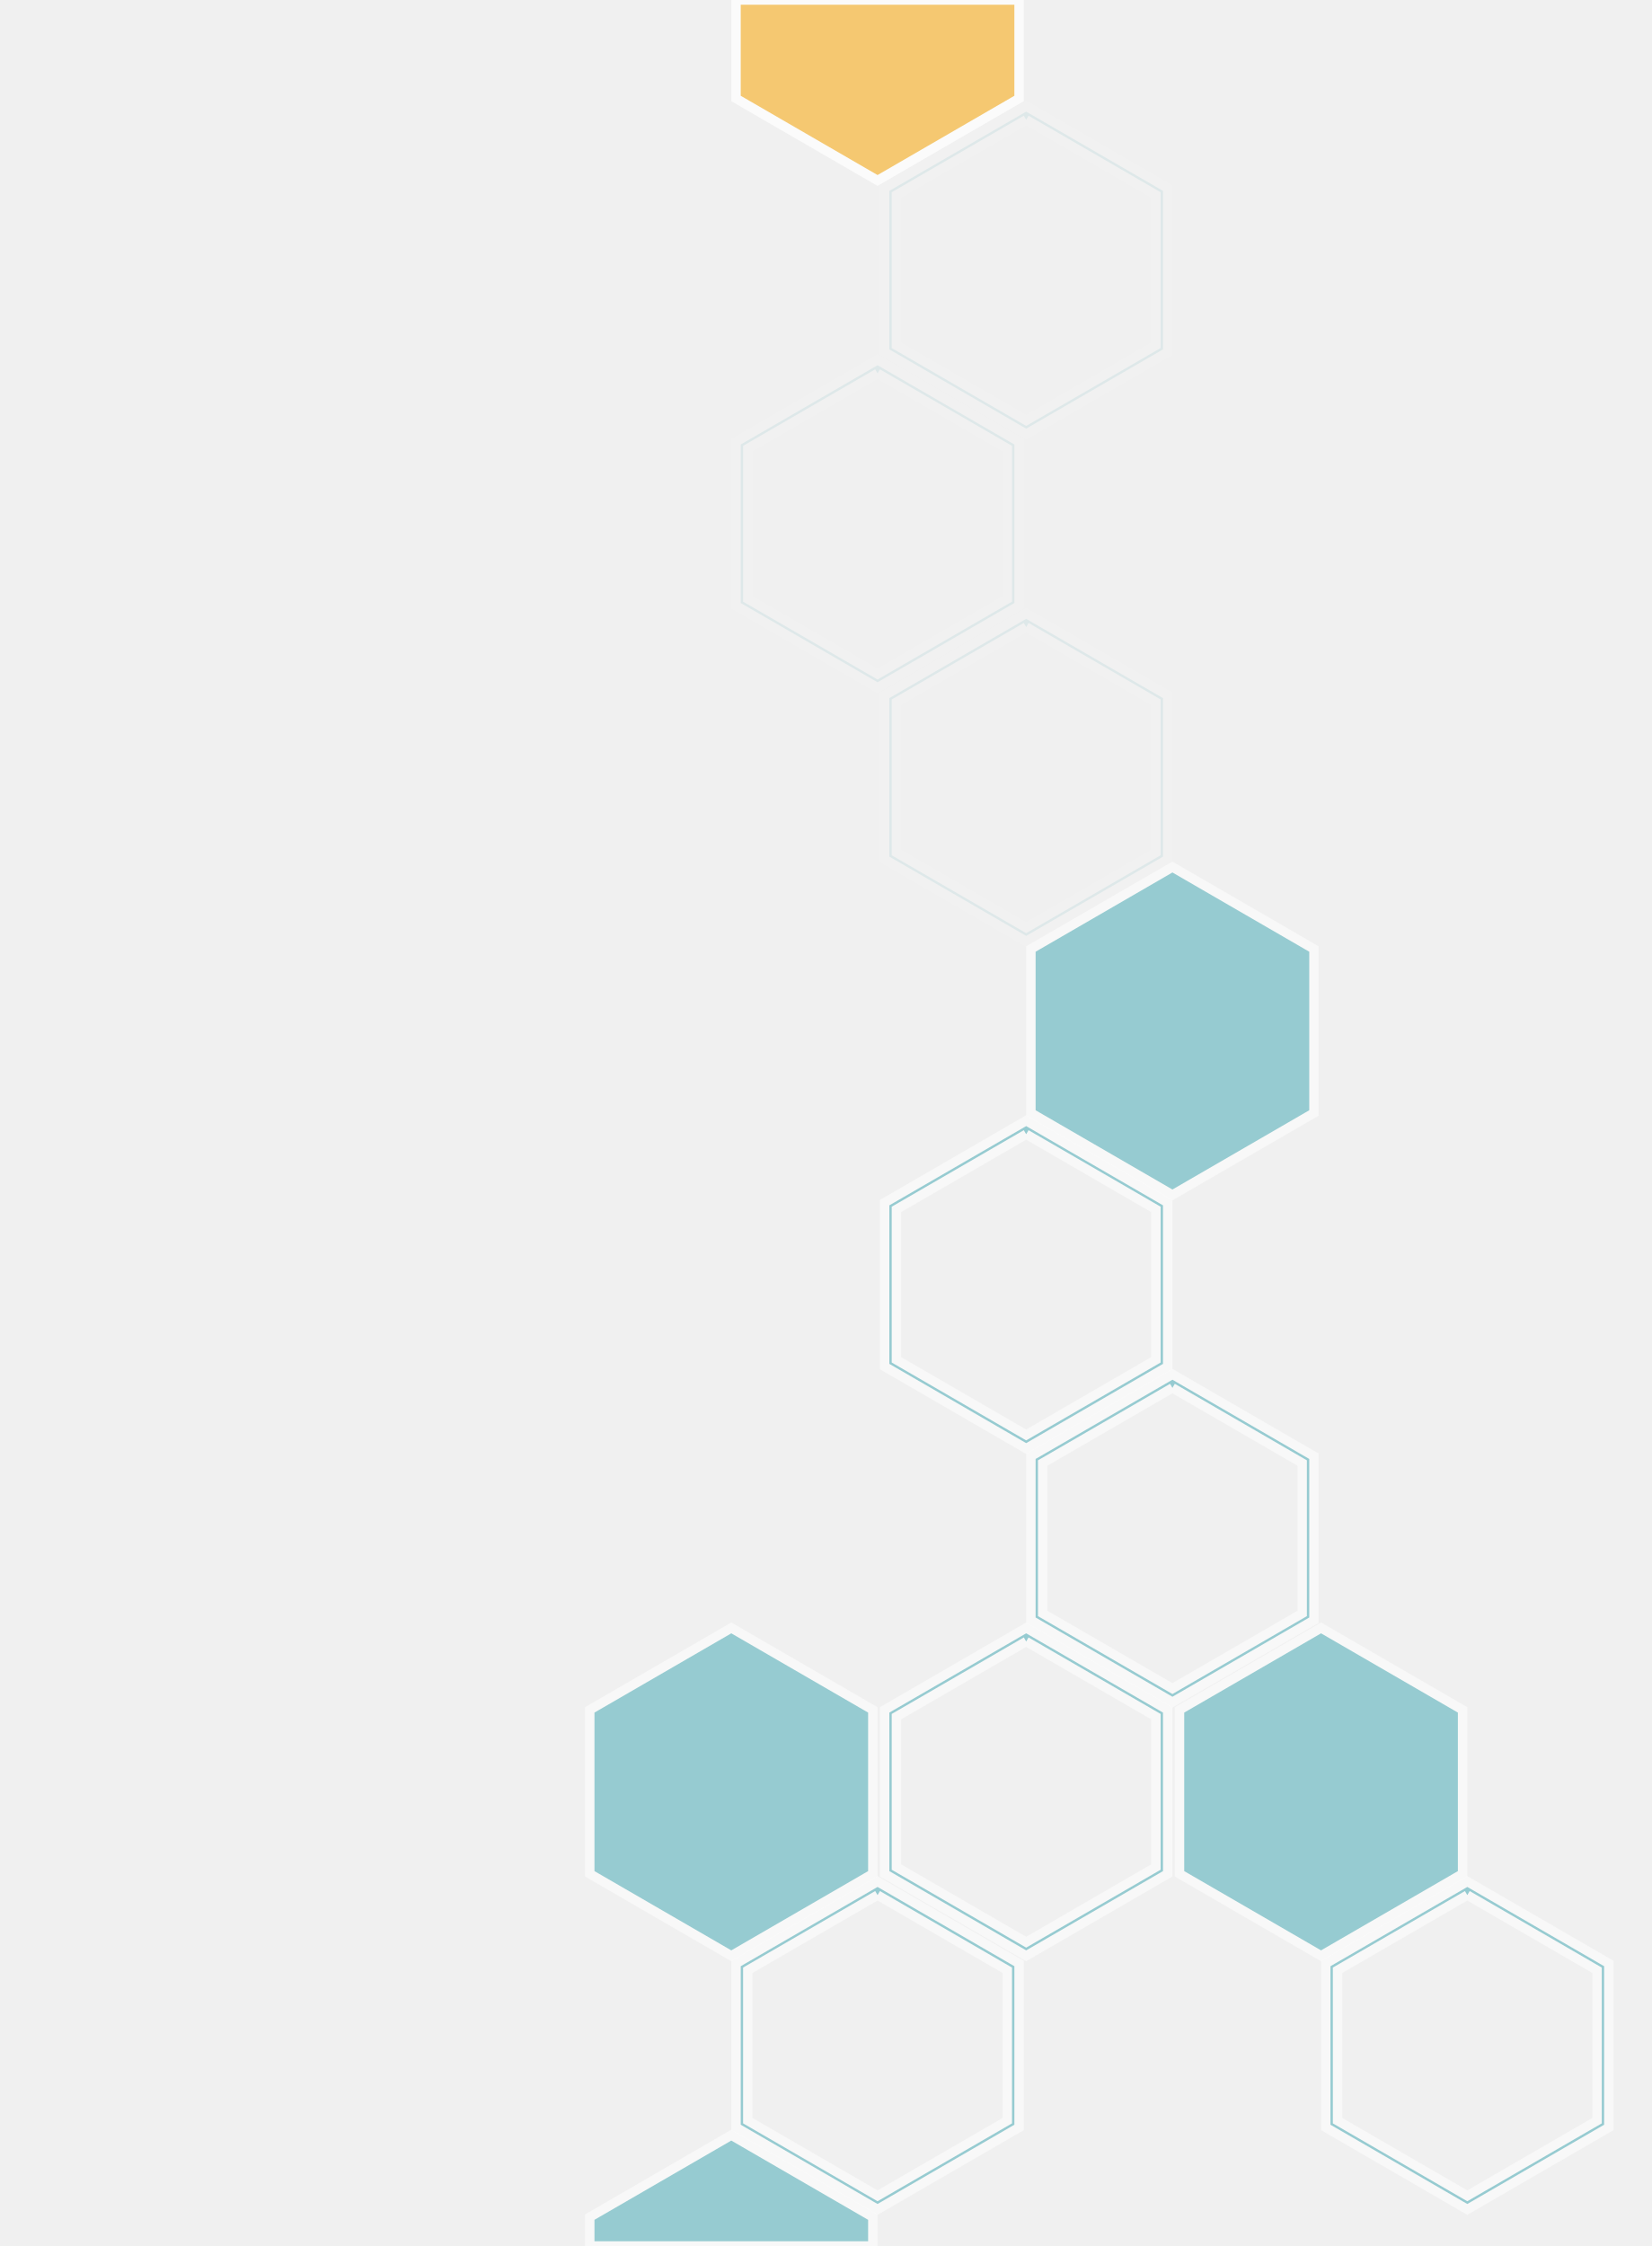
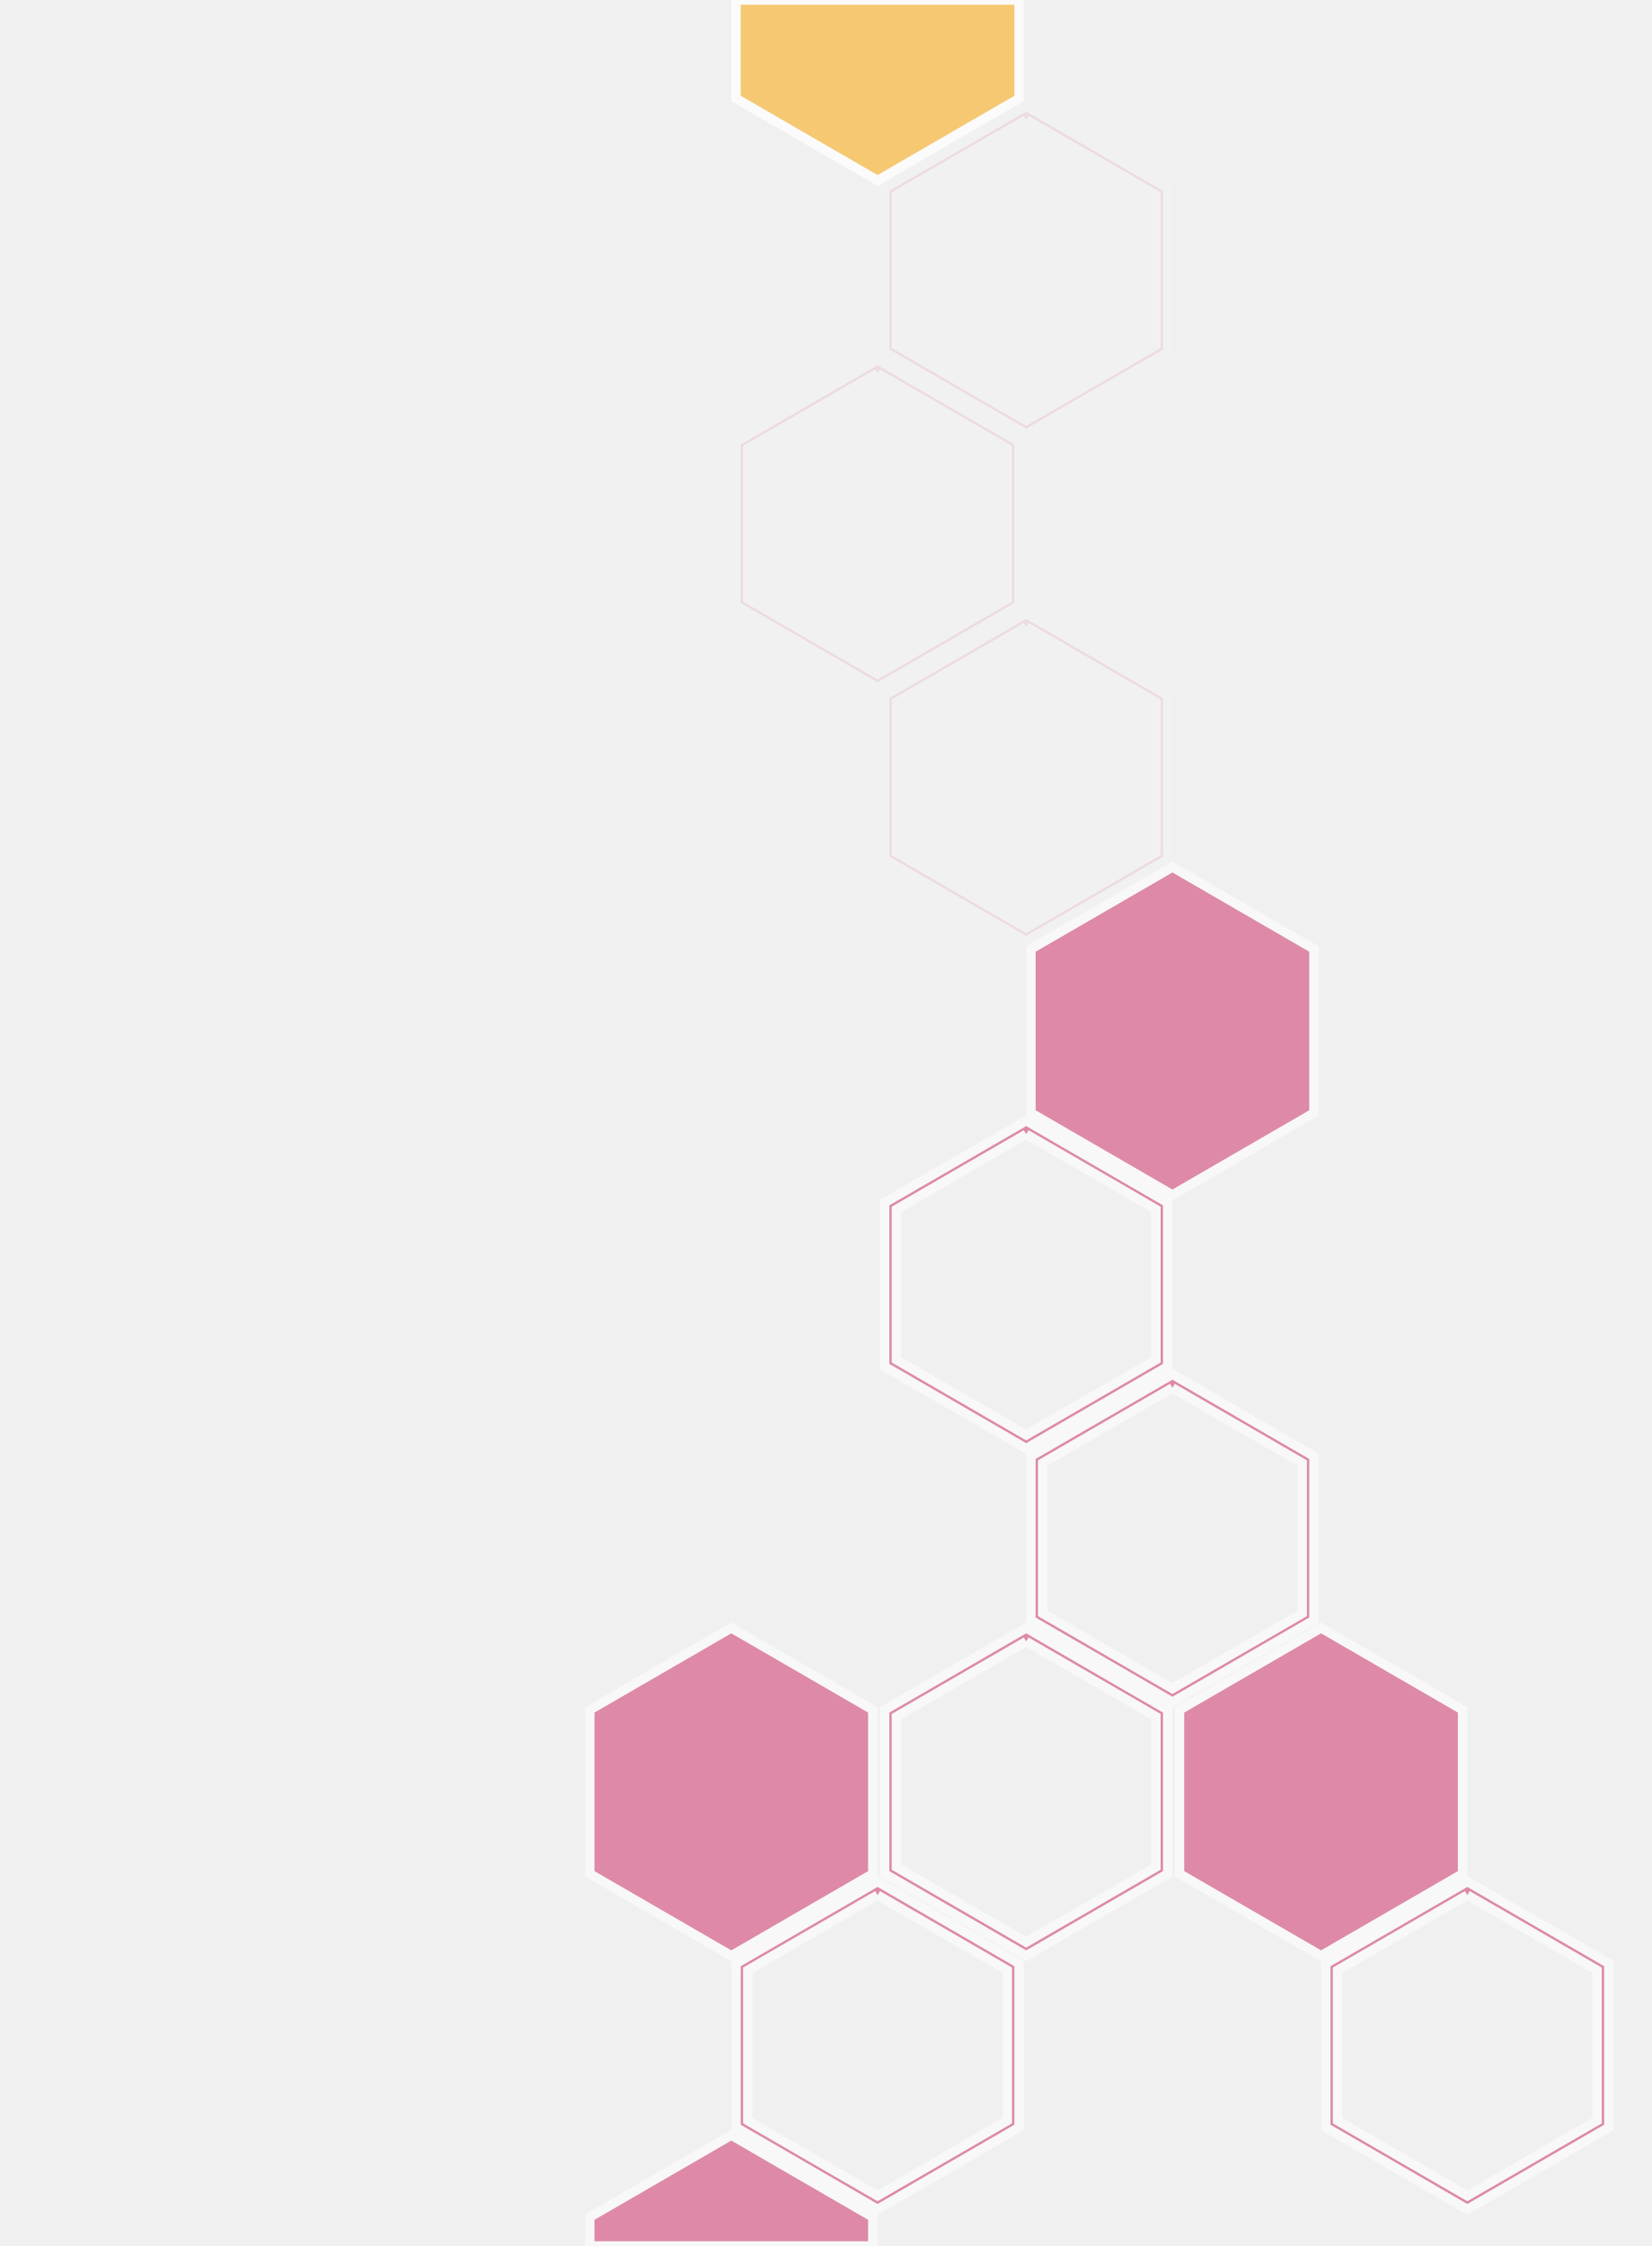
<svg xmlns="http://www.w3.org/2000/svg" id="Layer_1" data-name="Layer 1" viewBox="0 0 700 952">
  <defs>
    <style>
  .cls-1{
    opacity: .1;
    stroke: #fcfcfc;
    stroke-width: 3pt;
  }
  .cls-2,.cls-4{
-     fill: #3CA6B1;
+     fill: #CA225E;
    stroke: white;
    stroke-width: 3pt;
  }
  .cls-3,.cls-4{
    opacity: 0.5;
    stroke: white;
    stroke-width: 3pt;
  }
  
  /* top shape */
  polygon.cls-4 {
    fill: #f6b73b;
    opacity: 70%;
    stroke: white;
    stroke-width: 3pt;
  }
</style>
  </defs>
  <g class="cls-1">
    <path class="cls-2" d="M435,50.78l55,31.85v63.74l-55,31.85-55-31.85V82.63l55-31.85M435,45,375,79.75v69.5L435,184l60-34.75V79.75L435,45Z" />
  </g>
  <g class="cls-1">
    <path class="cls-2" d="M435,265.78l55,31.85v63.74l-55,31.85-55-31.85V297.63l55-31.85m0-5.78-60,34.75v69.5L435,399l60-34.75v-69.5L435,260Z" />
  </g>
  <g class="cls-3">
    <path class="cls-2" d="M435,480.78l55,31.85v63.74l-55,31.85-55-31.85V512.63l55-31.85m0-5.78-60,34.75v69.5L435,614l60-34.75v-69.5L435,475Z" />
  </g>
  <g class="cls-3">
    <path class="cls-2" d="M435,695.78l55,31.85v63.74l-55,31.85-55-31.85V727.63l55-31.85m0-5.78-60,34.75v69.5L435,829l60-34.75v-69.5L435,690Z" />
  </g>
  <g class="cls-3">
    <polygon class="cls-2" points="620 794.25 620 724.75 560 690 500 724.75 500 794.25 560 829 620 794.25" />
  </g>
  <g class="cls-3">
    <polygon class="cls-2" points="370 794.25 370 724.75 310 690 250 724.75 250 794.25 310 829 370 794.25" />
  </g>
  <g class="cls-1">
    <path class="cls-2" d="M372,158.28l55,31.85v63.74l-55,31.85-55-31.85V190.13l55-31.85m0-5.78-60,34.75v69.5l60,34.75,60-34.75v-69.5L372,152.5Z" />
  </g>
  <g class="cls-3">
    <polygon class="cls-2" points="557 471.75 557 402.25 497 367.5 437 402.25 437 471.75 497 506.5 557 471.75" />
  </g>
  <g class="cls-3">
    <path class="cls-2" d="M497,588.28l55,31.85v63.74l-55,31.85-55-31.85V620.13l55-31.85m0-5.78-60,34.75v69.5l60,34.75,60-34.75v-69.5L497,582.5Z" />
  </g>
  <g class="cls-3">
    <path class="cls-2" d="M372,803.28l55,31.85v63.74l-55,31.85-55-31.85V835.13l55-31.85m0-5.78-60,34.75v69.5l60,34.75,60-34.75v-69.5L372,797.5Z" />
  </g>
  <g class="cls-3">
    <path class="cls-2" d="M622,803.28l55,31.85v63.74l-55,31.85-55-31.85V835.13l55-31.85m0-5.78-60,34.75v69.5l60,34.75,60-34.75v-69.5L622,797.5Z" />
  </g>
  <polygon class="cls-4" points="372 76.5 432 41.75 432 0 312 0 312 41.75 372 76.5" />
  <g class="cls-3">
    <polygon class="cls-2" points="370 939.75 310 905 250 939.75 250 952 370 952 370 939.75" />
  </g>
</svg>
